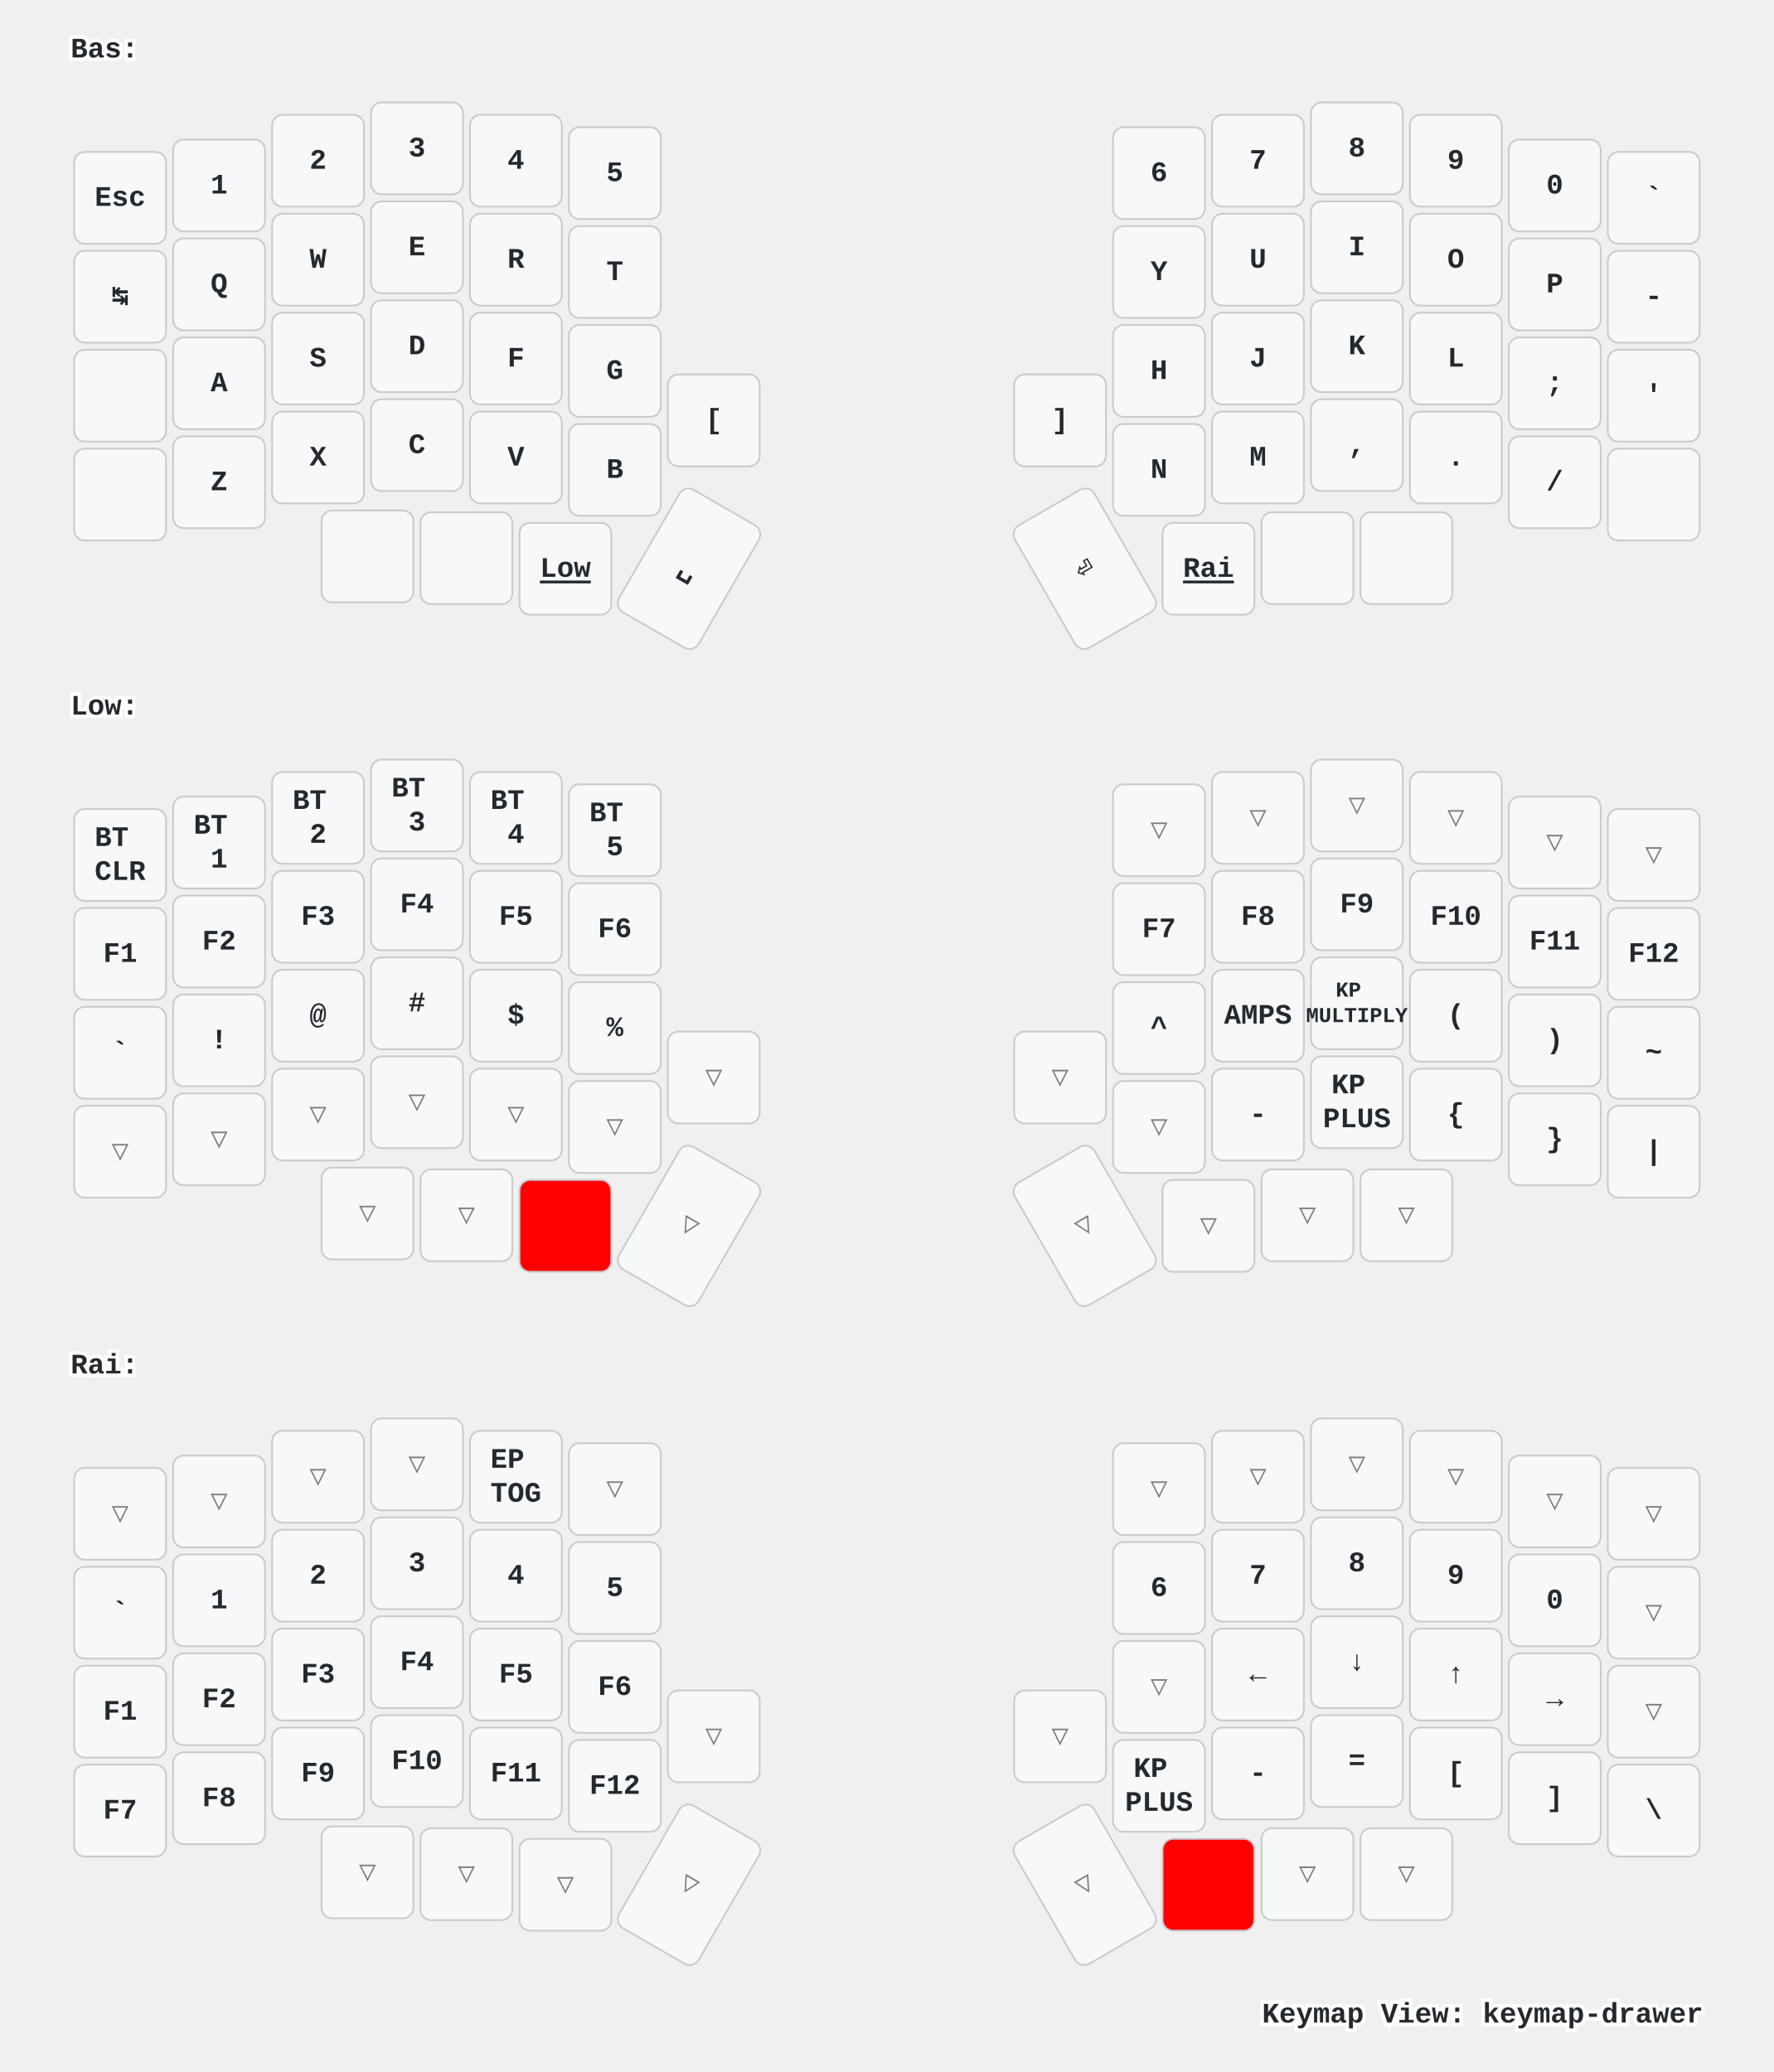
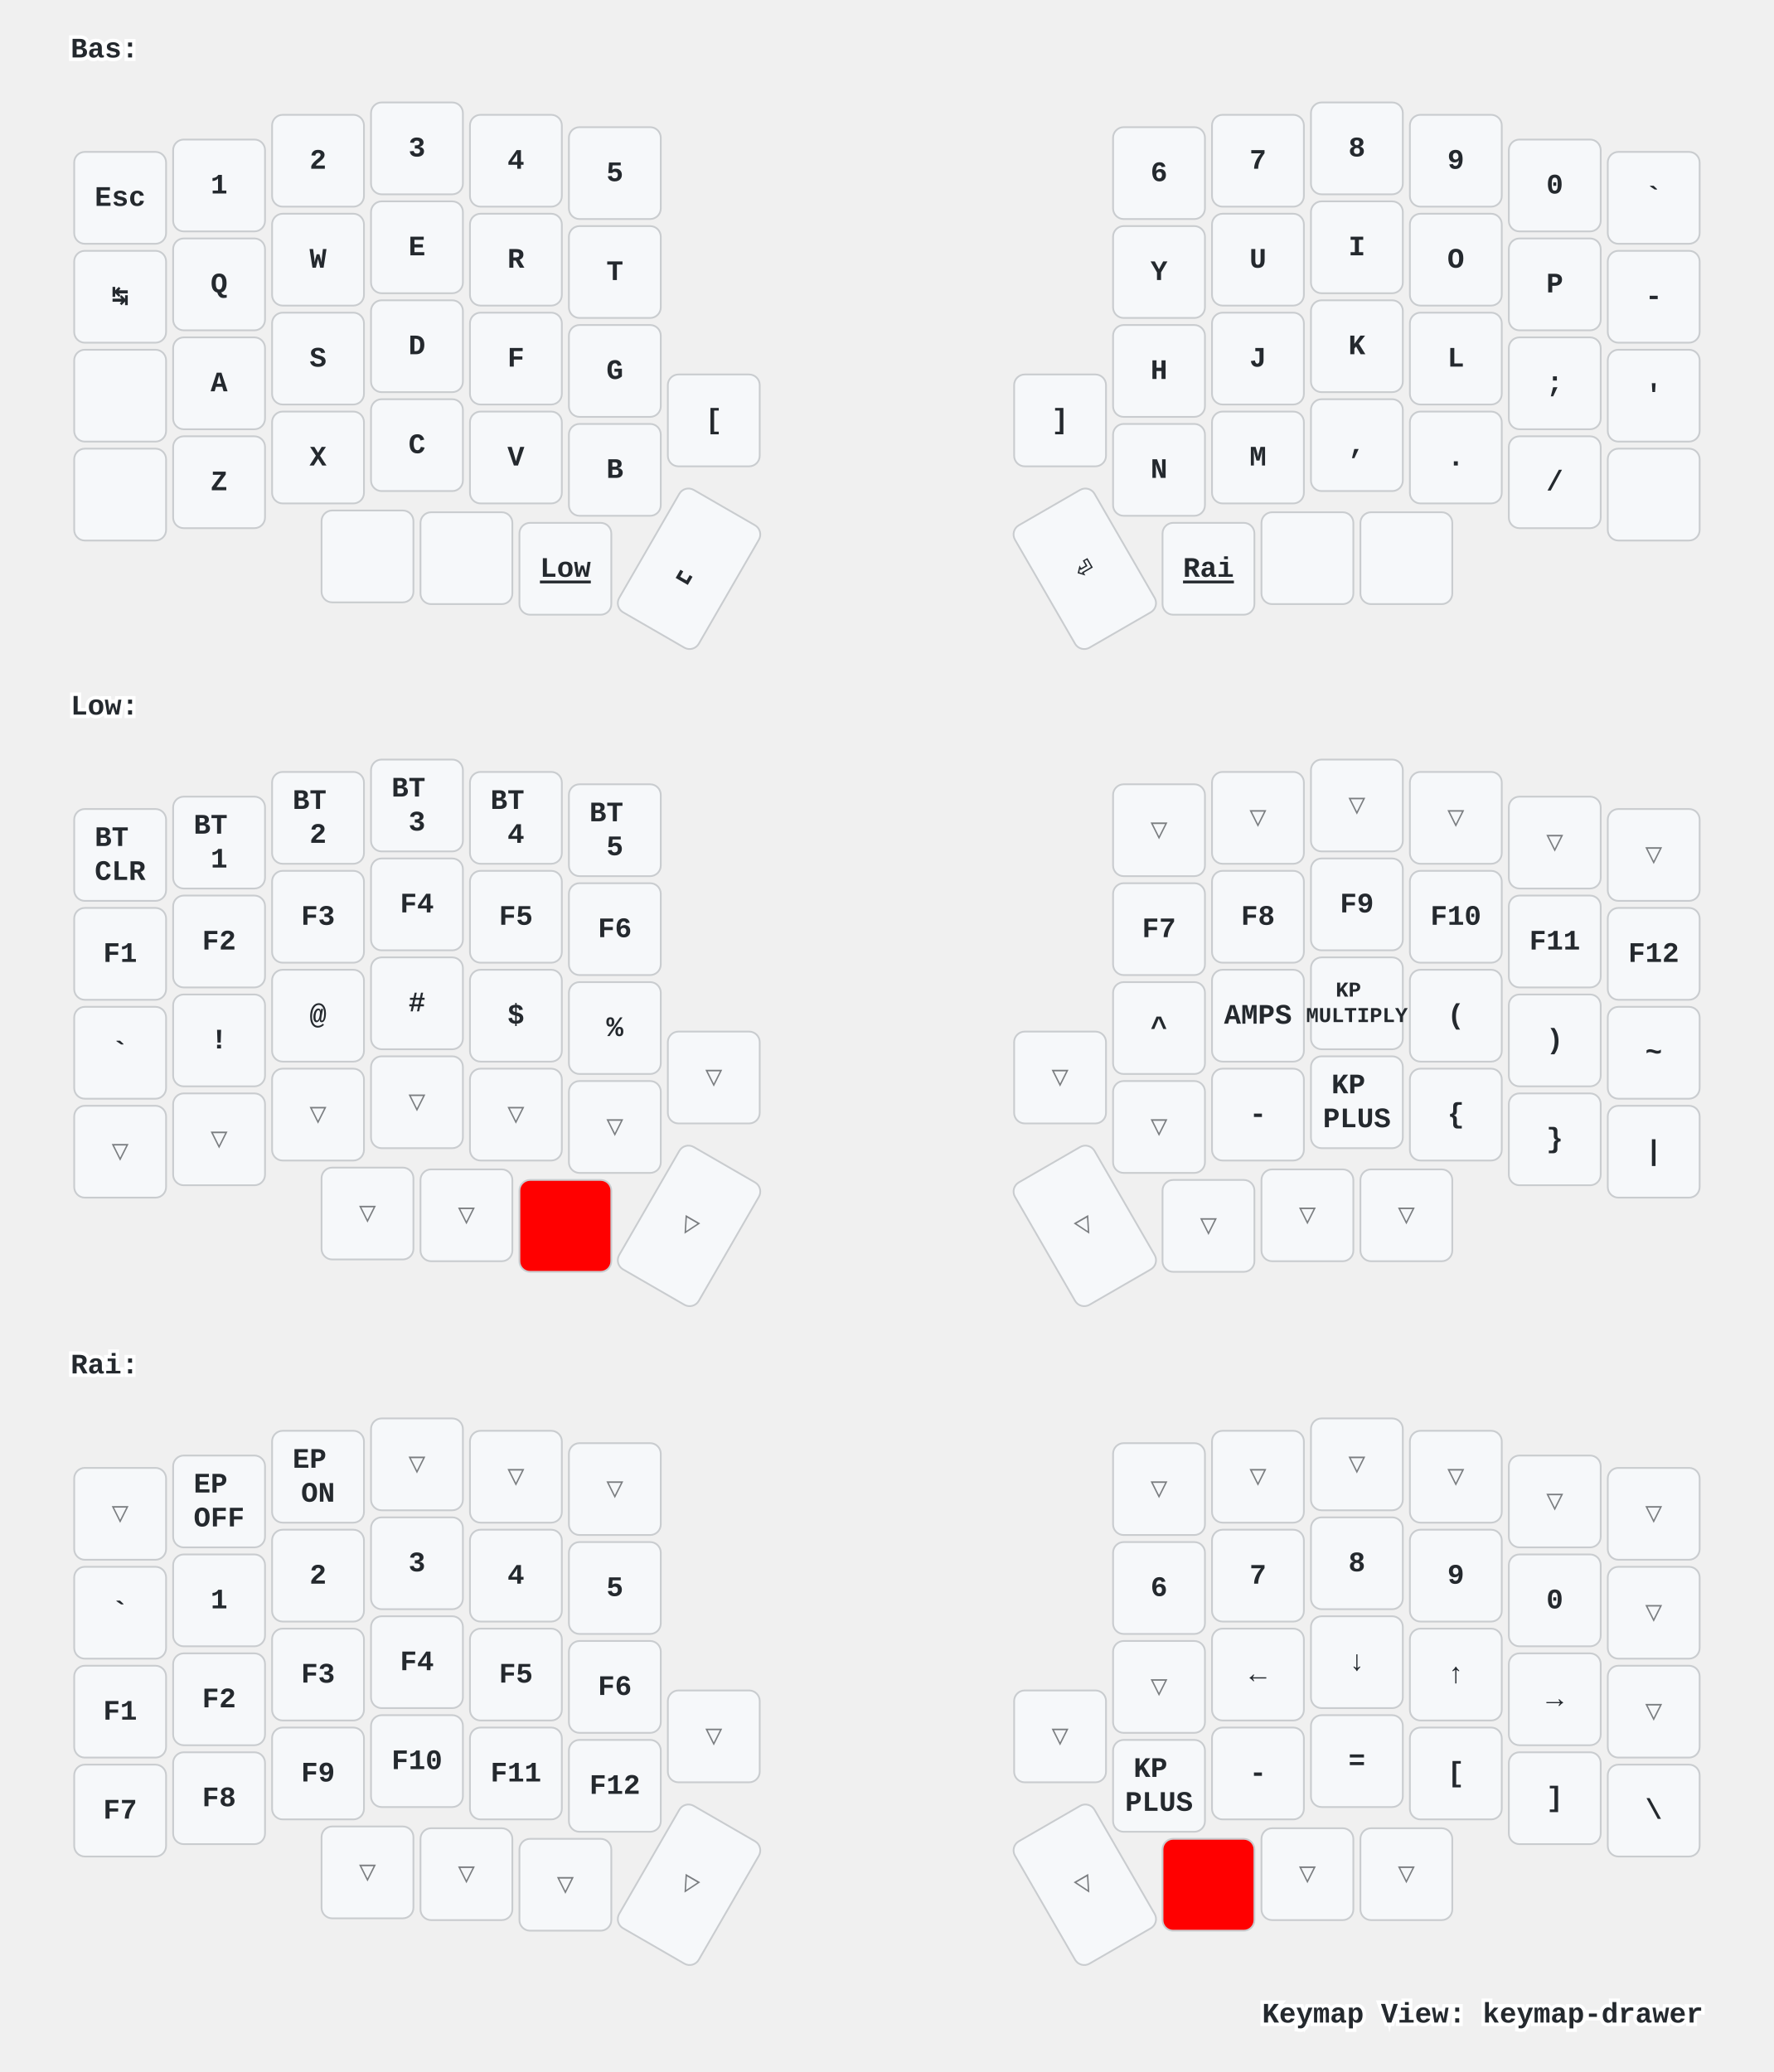
<svg xmlns="http://www.w3.org/2000/svg" xmlns:xlink="http://www.w3.org/1999/xlink" width="1004" height="1173" viewBox="0 0 1004 1173" class="keymap">
  <defs>/* start glyphs */
<svg id="mdi:apple-keyboard-command">
      <svg id="mdi-apple-keyboard-command" viewBox="0 0 24 24">
        <path d="M6,2A4,4 0 0,1 10,6V8H14V6A4,4 0 0,1 18,2A4,4 0 0,1 22,6A4,4 0 0,1 18,10H16V14H18A4,4 0 0,1 22,18A4,4 0 0,1 18,22A4,4 0 0,1 14,18V16H10V18A4,4 0 0,1 6,22A4,4 0 0,1 2,18A4,4 0 0,1 6,14H8V10H6A4,4 0 0,1 2,6A4,4 0 0,1 6,2M16,18A2,2 0 0,0 18,20A2,2 0 0,0 20,18A2,2 0 0,0 18,16H16V18M14,10H10V14H14V10M6,16A2,2 0 0,0 4,18A2,2 0 0,0 6,20A2,2 0 0,0 8,18V16H6M8,6A2,2 0 0,0 6,4A2,2 0 0,0 4,6A2,2 0 0,0 6,8H8V6M18,8A2,2 0 0,0 20,6A2,2 0 0,0 18,4A2,2 0 0,0 16,6V8H18Z" />
      </svg>
    </svg>
    <svg id="mdi:apple-keyboard-control">
      <svg id="mdi-apple-keyboard-control" viewBox="0 0 24 24">
        <path d="M19.78,11.78L18.36,13.19L12,6.83L5.64,13.19L4.22,11.78L12,4L19.78,11.78Z" />
      </svg>
    </svg>
    <svg id="mdi:apple-keyboard-option">
      <svg id="mdi-apple-keyboard-option" viewBox="0 0 24 24">
        <path d="M3,4H9.11L16.15,18H21V20H14.88L7.84,6H3V4M14,4H21V6H14V4Z" />
      </svg>
    </svg>
    <svg id="mdi:apple-keyboard-shift">
      <svg id="mdi-apple-keyboard-shift" viewBox="0 0 24 24">
        <path d="M15,18V12H17.17L12,6.83L6.83,12H9V18H15M12,4L22,14H17V20H7V14H2L12,4Z" />
      </svg>
    </svg>
    <svg id="mdi:backspace-outline">
      <svg id="mdi-backspace-outline" viewBox="0 0 24 24">
        <path d="M19,15.59L17.59,17L14,13.41L10.41,17L9,15.59L12.59,12L9,8.41L10.41,7L14,10.59L17.59,7L19,8.41L15.41,12L19,15.59M22,3A2,2 0 0,1 24,5V19A2,2 0 0,1 22,21H7C6.31,21 5.77,20.64 5.41,20.11L0,12L5.41,3.88C5.77,3.35 6.31,3 7,3H22M22,5H7L2.28,12L7,19H22V5Z" />
      </svg>
    </svg>
  </defs>/* end glyphs */
<style>/* inherit to force styles through use tags */
svg path {
    fill: inherit;
}

/* font and background color specifications */
svg.keymap {
    font-family: SFMono-Regular,Consolas,Liberation Mono,Menlo,monospace;
    font-size: 14px;
    font-kerning: normal;
    text-rendering: optimizeLegibility;
    fill: #24292e;
}

/* default key styling */
rect.key {
    fill: #f6f8fa;
}

rect.key, rect.combo {
    stroke: #c9cccf;
    stroke-width: 1;
}

/* default key side styling, only used is draw_key_sides is set */
rect.side {
    filter: brightness(90%);
}

/* color accent for combo boxes */
rect.combo, rect.combo-separate {
    fill: #cdf;
}

/* color accent for held keys */
rect.held, rect.combo.held {
    fill: #fdd;
}

/* color accent for ghost (optional) keys */
rect.ghost, rect.combo.ghost {
    stroke-dasharray: 4, 4;
    stroke-width: 2;
}

text {
    text-anchor: middle;
    dominant-baseline: middle;
}

/* styling for layer labels */
text.label {
    font-weight: bold;
    text-anchor: start;
    stroke: white;
    stroke-width: 4;
    paint-order: stroke;
}

/* styling for optional footer */
text.footer {
    text-anchor: end;
    dominant-baseline: auto;
    stroke: white;
    stroke-width: 4;
    paint-order: stroke;
}

/* styling for combo tap, and key non-tap label text */
text.combo, text.hold, text.shifted, text.left, text.right, text.tl, text.tr, text.bl, text.br {
    font-size: 11px;
}

text.hold, text.bl, text.br {
    text-anchor: middle;
    dominant-baseline: auto;
}

text.shifted, text.tl, text.tr {
    text-anchor: middle;
    dominant-baseline: hanging;
}

text.left, text.tl, text.bl {
    text-anchor: start;
}

text.right, text.tr, text.br {
    text-anchor: end;
}

text.layer-activator {
    text-decoration: underline;
}

/* styling for hold/shifted label text in combo box */
text.combo.hold, text.combo.shifted, text.combo.left, text.combo.right {
    font-size: 8px;
}

/* lighter symbol for transparent keys */
text.trans {
    fill: #7b7e81;
}

/* styling for combo dendrons */
path.combo {
    stroke-width: 1;
    stroke: gray;
    fill: none;
}

/* Start Tabler Icons Cleanup */
/* cannot use height/width with glyphs */
.icon-tabler &gt; path {
    fill: inherit;
    stroke: inherit;
    stroke-width: 2;
}
/* hide tabler's default box */
.icon-tabler &gt; path[stroke="none"][fill="none"] {
    visibility: hidden;
}
/* End Tabler Icons Cleanup */

/* For default sytles, see https://github.com/caksoylar/keymap-drawer/blob/main/keymap_drawer/config.py#L85 */

svg.keymap {
  font-family: Ubuntu Mono, Inconsolata, Consolas, Liberation Mono, Menlo, monospace;
  font-size: 16px;
  font-weight: bold;
  text-rendering: optimizeLegibility;
}

/* Color accent for held keys
red = #f00
green = #0f0
blue = #00f
yellow = #ff0
cyan = #0ff
magenta = #f0f
white = #fff
black = #000
grey = #888
light grey = #ccc
#ffc
*/
rect.held, rect.combo.held {
    fill: #f00;
}

/* Technique borrowed and extended from https://github.com/englmaxi/zmk-config/blob/master/keymap-drawer/config.yaml */
.sym_sub_text.tap {
  translate: -5px 2px;
  font-size: 20px;
}
.sym_sub_text.shifted {
  translate: 10px 13px;
  font-size: 10px;
  opacity: 1.0;
}
.combo.sym_sub_text.tap {
  translate: -1px 1px;
}
.combo.sym_sub_text.shifted {
  translate: 7px 5px;
  font-size: 10px;
  opacity: 1.0;
}

/* Toggle */
.toggle.shifted {
  translate: -10px 12px;
}

.toggle.hold {
  translate: 13px -23px;
}

/* Variant for tap-dances */
.tap_dance.tap {
  translate: -7px 0px;
  font-size: 12px;
}
.tap_dance.shifted {
  translate: 7px 17px;
  font-size: 12px;
  opacity: 1.0;
}

/* Variant for symbol next to symbol */
.sym_by_sym.tap {
  translate: -6px 0px;
}
.sym_by_sym.shifted {
  translate: 10px 12px;
  opacity: 1.0;
}

.combo.sym_by_sym.tap {
  translate: -35px 0px;
}
.combo.sym_by_sym.shifted {
  translate: 35px 20px;
  opacity: 1.0;
}

.combo.sym_by_sym.hold {
  visibility: hidden;
}

/* hide hold box for combo sym_by_sym */
.combo.sym_by_sym.hold &gt; path[stroke="none"][fill="none"] {
  visibility: hidden;
}
</style>
  <g transform="translate(40, 0)" class="layer-Bas">
    <text x="0" y="28" class="label" id="Bas">Bas:</text>
    <g transform="translate(0, 56)">
      <g transform="translate(28, 56)" class="key keypos-0">
        <rect rx="6" ry="6" x="-26" y="-26" width="52" height="52" class="key" />
        <text x="0" y="0" class="key tap">Esc</text>
      </g>
      <g transform="translate(84, 49)" class="key keypos-1">
        <rect rx="6" ry="6" x="-26" y="-26" width="52" height="52" class="key" />
        <text x="0" y="0" class="key tap">1</text>
      </g>
      <g transform="translate(140, 35)" class="key keypos-2">
        <rect rx="6" ry="6" x="-26" y="-26" width="52" height="52" class="key" />
        <text x="0" y="0" class="key tap">2</text>
      </g>
      <g transform="translate(196, 28)" class="key keypos-3">
        <rect rx="6" ry="6" x="-26" y="-26" width="52" height="52" class="key" />
        <text x="0" y="0" class="key tap">3</text>
      </g>
      <g transform="translate(252, 35)" class="key keypos-4">
        <rect rx="6" ry="6" x="-26" y="-26" width="52" height="52" class="key" />
        <text x="0" y="0" class="key tap">4</text>
      </g>
      <g transform="translate(308, 42)" class="key keypos-5">
        <rect rx="6" ry="6" x="-26" y="-26" width="52" height="52" class="key" />
        <text x="0" y="0" class="key tap">5</text>
      </g>
      <g transform="translate(616, 42)" class="key keypos-6">
        <rect rx="6" ry="6" x="-26" y="-26" width="52" height="52" class="key" />
        <text x="0" y="0" class="key tap">6</text>
      </g>
      <g transform="translate(672, 35)" class="key keypos-7">
        <rect rx="6" ry="6" x="-26" y="-26" width="52" height="52" class="key" />
        <text x="0" y="0" class="key tap">7</text>
      </g>
      <g transform="translate(728, 28)" class="key keypos-8">
        <rect rx="6" ry="6" x="-26" y="-26" width="52" height="52" class="key" />
        <text x="0" y="0" class="key tap">8</text>
      </g>
      <g transform="translate(784, 35)" class="key keypos-9">
        <rect rx="6" ry="6" x="-26" y="-26" width="52" height="52" class="key" />
        <text x="0" y="0" class="key tap">9</text>
      </g>
      <g transform="translate(840, 49)" class="key keypos-10">
        <rect rx="6" ry="6" x="-26" y="-26" width="52" height="52" class="key" />
        <text x="0" y="0" class="key tap">0</text>
      </g>
      <g transform="translate(896, 56)" class="key keypos-11">
        <rect rx="6" ry="6" x="-26" y="-26" width="52" height="52" class="key" />
        <text x="0" y="0" class="key tap">`</text>
      </g>
      <g transform="translate(28, 112)" class="key keypos-12">
        <rect rx="6" ry="6" x="-26" y="-26" width="52" height="52" class="key" />
        <text x="0" y="0" class="key tap">↹</text>
      </g>
      <g transform="translate(84, 105)" class="key keypos-13">
        <rect rx="6" ry="6" x="-26" y="-26" width="52" height="52" class="key" />
        <text x="0" y="0" class="key tap">Q</text>
      </g>
      <g transform="translate(140, 91)" class="key keypos-14">
        <rect rx="6" ry="6" x="-26" y="-26" width="52" height="52" class="key" />
        <text x="0" y="0" class="key tap">W</text>
      </g>
      <g transform="translate(196, 84)" class="key keypos-15">
        <rect rx="6" ry="6" x="-26" y="-26" width="52" height="52" class="key" />
        <text x="0" y="0" class="key tap">E</text>
      </g>
      <g transform="translate(252, 91)" class="key keypos-16">
        <rect rx="6" ry="6" x="-26" y="-26" width="52" height="52" class="key" />
        <text x="0" y="0" class="key tap">R</text>
      </g>
      <g transform="translate(308, 98)" class="key keypos-17">
        <rect rx="6" ry="6" x="-26" y="-26" width="52" height="52" class="key" />
        <text x="0" y="0" class="key tap">T</text>
      </g>
      <g transform="translate(616, 98)" class="key keypos-18">
        <rect rx="6" ry="6" x="-26" y="-26" width="52" height="52" class="key" />
        <text x="0" y="0" class="key tap">Y</text>
      </g>
      <g transform="translate(672, 91)" class="key keypos-19">
        <rect rx="6" ry="6" x="-26" y="-26" width="52" height="52" class="key" />
        <text x="0" y="0" class="key tap">U</text>
      </g>
      <g transform="translate(728, 84)" class="key keypos-20">
        <rect rx="6" ry="6" x="-26" y="-26" width="52" height="52" class="key" />
        <text x="0" y="0" class="key tap">I</text>
      </g>
      <g transform="translate(784, 91)" class="key keypos-21">
        <rect rx="6" ry="6" x="-26" y="-26" width="52" height="52" class="key" />
        <text x="0" y="0" class="key tap">O</text>
      </g>
      <g transform="translate(840, 105)" class="key keypos-22">
        <rect rx="6" ry="6" x="-26" y="-26" width="52" height="52" class="key" />
        <text x="0" y="0" class="key tap">P</text>
      </g>
      <g transform="translate(896, 112)" class="key keypos-23">
        <rect rx="6" ry="6" x="-26" y="-26" width="52" height="52" class="key" />
        <text x="0" y="0" class="key tap">-</text>
      </g>
      <g transform="translate(28, 168)" class="key keypos-24">
        <rect rx="6" ry="6" x="-26" y="-26" width="52" height="52" class="key" />
        <use href="#mdi:apple-keyboard-control" xlink:href="#mdi:apple-keyboard-control" x="-9" y="-9" height="18" width="18.0" class="key tap glyph mdi:apple-keyboard-control" />
      </g>
      <g transform="translate(84, 161)" class="key keypos-25">
        <rect rx="6" ry="6" x="-26" y="-26" width="52" height="52" class="key" />
        <text x="0" y="0" class="key tap">A</text>
      </g>
      <g transform="translate(140, 147)" class="key keypos-26">
        <rect rx="6" ry="6" x="-26" y="-26" width="52" height="52" class="key" />
        <text x="0" y="0" class="key tap">S</text>
      </g>
      <g transform="translate(196, 140)" class="key keypos-27">
        <rect rx="6" ry="6" x="-26" y="-26" width="52" height="52" class="key" />
        <text x="0" y="0" class="key tap">D</text>
      </g>
      <g transform="translate(252, 147)" class="key keypos-28">
        <rect rx="6" ry="6" x="-26" y="-26" width="52" height="52" class="key" />
        <text x="0" y="0" class="key tap">F</text>
      </g>
      <g transform="translate(308, 154)" class="key keypos-29">
        <rect rx="6" ry="6" x="-26" y="-26" width="52" height="52" class="key" />
        <text x="0" y="0" class="key tap">G</text>
      </g>
      <g transform="translate(616, 154)" class="key keypos-30">
        <rect rx="6" ry="6" x="-26" y="-26" width="52" height="52" class="key" />
        <text x="0" y="0" class="key tap">H</text>
      </g>
      <g transform="translate(672, 147)" class="key keypos-31">
        <rect rx="6" ry="6" x="-26" y="-26" width="52" height="52" class="key" />
        <text x="0" y="0" class="key tap">J</text>
      </g>
      <g transform="translate(728, 140)" class="key keypos-32">
        <rect rx="6" ry="6" x="-26" y="-26" width="52" height="52" class="key" />
        <text x="0" y="0" class="key tap">K</text>
      </g>
      <g transform="translate(784, 147)" class="key keypos-33">
        <rect rx="6" ry="6" x="-26" y="-26" width="52" height="52" class="key" />
        <text x="0" y="0" class="key tap">L</text>
      </g>
      <g transform="translate(840, 161)" class="key keypos-34">
        <rect rx="6" ry="6" x="-26" y="-26" width="52" height="52" class="key" />
        <text x="0" y="0" class="key tap">;</text>
      </g>
      <g transform="translate(896, 168)" class="key keypos-35">
        <rect rx="6" ry="6" x="-26" y="-26" width="52" height="52" class="key" />
        <text x="0" y="0" class="key tap">'</text>
      </g>
      <g transform="translate(28, 224)" class="key keypos-36">
        <rect rx="6" ry="6" x="-26" y="-26" width="52" height="52" class="key" />
        <use href="#mdi:apple-keyboard-shift" xlink:href="#mdi:apple-keyboard-shift" x="-9" y="-9" height="18" width="18.0" class="key tap glyph mdi:apple-keyboard-shift" />
      </g>
      <g transform="translate(84, 217)" class="key keypos-37">
        <rect rx="6" ry="6" x="-26" y="-26" width="52" height="52" class="key" />
        <text x="0" y="0" class="key tap">Z</text>
      </g>
      <g transform="translate(140, 203)" class="key keypos-38">
        <rect rx="6" ry="6" x="-26" y="-26" width="52" height="52" class="key" />
        <text x="0" y="0" class="key tap">X</text>
      </g>
      <g transform="translate(196, 196)" class="key keypos-39">
        <rect rx="6" ry="6" x="-26" y="-26" width="52" height="52" class="key" />
        <text x="0" y="0" class="key tap">C</text>
      </g>
      <g transform="translate(252, 203)" class="key keypos-40">
        <rect rx="6" ry="6" x="-26" y="-26" width="52" height="52" class="key" />
        <text x="0" y="0" class="key tap">V</text>
      </g>
      <g transform="translate(308, 210)" class="key keypos-41">
        <rect rx="6" ry="6" x="-26" y="-26" width="52" height="52" class="key" />
        <text x="0" y="0" class="key tap">B</text>
      </g>
      <g transform="translate(364, 182)" class="key keypos-42">
        <rect rx="6" ry="6" x="-26" y="-26" width="52" height="52" class="key" />
        <text x="0" y="0" class="key tap">[</text>
      </g>
      <g transform="translate(560, 182)" class="key keypos-43">
        <rect rx="6" ry="6" x="-26" y="-26" width="52" height="52" class="key" />
        <text x="0" y="0" class="key tap">]</text>
      </g>
      <g transform="translate(616, 210)" class="key keypos-44">
        <rect rx="6" ry="6" x="-26" y="-26" width="52" height="52" class="key" />
        <text x="0" y="0" class="key tap">N</text>
      </g>
      <g transform="translate(672, 203)" class="key keypos-45">
        <rect rx="6" ry="6" x="-26" y="-26" width="52" height="52" class="key" />
        <text x="0" y="0" class="key tap">M</text>
      </g>
      <g transform="translate(728, 196)" class="key keypos-46">
        <rect rx="6" ry="6" x="-26" y="-26" width="52" height="52" class="key" />
        <text x="0" y="0" class="key tap">,</text>
      </g>
      <g transform="translate(784, 203)" class="key keypos-47">
        <rect rx="6" ry="6" x="-26" y="-26" width="52" height="52" class="key" />
        <text x="0" y="0" class="key tap">.</text>
      </g>
      <g transform="translate(840, 217)" class="key keypos-48">
        <rect rx="6" ry="6" x="-26" y="-26" width="52" height="52" class="key" />
        <text x="0" y="0" class="key tap">/</text>
      </g>
      <g transform="translate(896, 224)" class="key keypos-49">
        <rect rx="6" ry="6" x="-26" y="-26" width="52" height="52" class="key" />
        <use href="#mdi:apple-keyboard-shift" xlink:href="#mdi:apple-keyboard-shift" x="-9" y="-9" height="18" width="18.0" class="key tap glyph mdi:apple-keyboard-shift" />
      </g>
      <g transform="translate(168, 259)" class="key keypos-50">
        <rect rx="6" ry="6" x="-26" y="-26" width="52" height="52" class="key" />
        <use href="#mdi:apple-keyboard-option" xlink:href="#mdi:apple-keyboard-option" x="-9" y="-9" height="18" width="18.0" class="key tap glyph mdi:apple-keyboard-option" />
      </g>
      <g transform="translate(224, 260)" class="key keypos-51">
        <rect rx="6" ry="6" x="-26" y="-26" width="52" height="52" class="key" />
        <use href="#mdi:apple-keyboard-command" xlink:href="#mdi:apple-keyboard-command" x="-9" y="-9" height="18" width="18.0" class="key tap glyph mdi:apple-keyboard-command" />
      </g>
      <g transform="translate(280, 266)" class="key keypos-52">
        <rect rx="6" ry="6" x="-26" y="-26" width="52" height="52" class="key" />
        <a href="#Low">
          <text x="0" y="0" class="key tap layer-activator">Low</text>
        </a>
      </g>
      <g transform="translate(350, 266) rotate(30.0)" class="key keypos-53">
        <rect rx="6" ry="6" x="-26" y="-40" width="52" height="80" class="key" />
        <text x="0" y="0" class="key tap">␣</text>
      </g>
      <g transform="translate(574, 266) rotate(-30.0)" class="key keypos-54">
        <rect rx="6" ry="6" x="-26" y="-40" width="52" height="80" class="key" />
        <text x="0" y="0" class="key tap">⏎</text>
      </g>
      <g transform="translate(644, 266)" class="key keypos-55">
        <rect rx="6" ry="6" x="-26" y="-26" width="52" height="52" class="key" />
        <a href="#Rai">
          <text x="0" y="0" class="key tap layer-activator">Rai</text>
        </a>
      </g>
      <g transform="translate(700, 260)" class="key keypos-56">
        <rect rx="6" ry="6" x="-26" y="-26" width="52" height="52" class="key" />
        <use href="#mdi:backspace-outline" xlink:href="#mdi:backspace-outline" x="-9" y="-9" height="18" width="18.0" class="key tap glyph mdi:backspace-outline" />
      </g>
      <g transform="translate(756, 260)" class="key keypos-57">
        <rect rx="6" ry="6" x="-26" y="-26" width="52" height="52" class="key" />
        <use href="#mdi:apple-keyboard-command" xlink:href="#mdi:apple-keyboard-command" x="-9" y="-9" height="18" width="18.0" class="key tap glyph mdi:apple-keyboard-command" />
      </g>
    </g>
  </g>
  <g transform="translate(40, 372)" class="layer-Low">
    <text x="0" y="28" class="label" id="Low">Low:</text>
    <g transform="translate(0, 56)">
      <g transform="translate(28, 56)" class="key keypos-0">
        <rect rx="6" ry="6" x="-26" y="-26" width="52" height="52" class="key" />
        <text x="0" y="0" class="key tap">
          <tspan x="0" dy="-0.6em">BT</tspan>
          <tspan x="0" dy="1.2em">CLR</tspan>
        </text>
      </g>
      <g transform="translate(84, 49)" class="key keypos-1">
        <rect rx="6" ry="6" x="-26" y="-26" width="52" height="52" class="key" />
        <text x="0" y="0" class="key tap">
          <tspan x="0" dy="-0.6em">BT</tspan>
          <tspan x="0" dy="1.2em">1</tspan>
        </text>
      </g>
      <g transform="translate(140, 35)" class="key keypos-2">
        <rect rx="6" ry="6" x="-26" y="-26" width="52" height="52" class="key" />
        <text x="0" y="0" class="key tap">
          <tspan x="0" dy="-0.6em">BT</tspan>
          <tspan x="0" dy="1.2em">2</tspan>
        </text>
      </g>
      <g transform="translate(196, 28)" class="key keypos-3">
        <rect rx="6" ry="6" x="-26" y="-26" width="52" height="52" class="key" />
        <text x="0" y="0" class="key tap">
          <tspan x="0" dy="-0.6em">BT</tspan>
          <tspan x="0" dy="1.2em">3</tspan>
        </text>
      </g>
      <g transform="translate(252, 35)" class="key keypos-4">
        <rect rx="6" ry="6" x="-26" y="-26" width="52" height="52" class="key" />
        <text x="0" y="0" class="key tap">
          <tspan x="0" dy="-0.6em">BT</tspan>
          <tspan x="0" dy="1.2em">4</tspan>
        </text>
      </g>
      <g transform="translate(308, 42)" class="key keypos-5">
        <rect rx="6" ry="6" x="-26" y="-26" width="52" height="52" class="key" />
        <text x="0" y="0" class="key tap">
          <tspan x="0" dy="-0.6em">BT</tspan>
          <tspan x="0" dy="1.2em">5</tspan>
        </text>
      </g>
      <g transform="translate(616, 42)" class="key trans keypos-6">
        <rect rx="6" ry="6" x="-26" y="-26" width="52" height="52" class="key trans" />
        <text x="0" y="0" class="key trans tap">▽</text>
      </g>
      <g transform="translate(672, 35)" class="key trans keypos-7">
        <rect rx="6" ry="6" x="-26" y="-26" width="52" height="52" class="key trans" />
        <text x="0" y="0" class="key trans tap">▽</text>
      </g>
      <g transform="translate(728, 28)" class="key trans keypos-8">
        <rect rx="6" ry="6" x="-26" y="-26" width="52" height="52" class="key trans" />
        <text x="0" y="0" class="key trans tap">▽</text>
      </g>
      <g transform="translate(784, 35)" class="key trans keypos-9">
        <rect rx="6" ry="6" x="-26" y="-26" width="52" height="52" class="key trans" />
        <text x="0" y="0" class="key trans tap">▽</text>
      </g>
      <g transform="translate(840, 49)" class="key trans keypos-10">
        <rect rx="6" ry="6" x="-26" y="-26" width="52" height="52" class="key trans" />
        <text x="0" y="0" class="key trans tap">▽</text>
      </g>
      <g transform="translate(896, 56)" class="key trans keypos-11">
        <rect rx="6" ry="6" x="-26" y="-26" width="52" height="52" class="key trans" />
        <text x="0" y="0" class="key trans tap">▽</text>
      </g>
      <g transform="translate(28, 112)" class="key keypos-12">
        <rect rx="6" ry="6" x="-26" y="-26" width="52" height="52" class="key" />
        <text x="0" y="0" class="key tap">F1</text>
      </g>
      <g transform="translate(84, 105)" class="key keypos-13">
        <rect rx="6" ry="6" x="-26" y="-26" width="52" height="52" class="key" />
        <text x="0" y="0" class="key tap">F2</text>
      </g>
      <g transform="translate(140, 91)" class="key keypos-14">
        <rect rx="6" ry="6" x="-26" y="-26" width="52" height="52" class="key" />
        <text x="0" y="0" class="key tap">F3</text>
      </g>
      <g transform="translate(196, 84)" class="key keypos-15">
        <rect rx="6" ry="6" x="-26" y="-26" width="52" height="52" class="key" />
        <text x="0" y="0" class="key tap">F4</text>
      </g>
      <g transform="translate(252, 91)" class="key keypos-16">
        <rect rx="6" ry="6" x="-26" y="-26" width="52" height="52" class="key" />
        <text x="0" y="0" class="key tap">F5</text>
      </g>
      <g transform="translate(308, 98)" class="key keypos-17">
        <rect rx="6" ry="6" x="-26" y="-26" width="52" height="52" class="key" />
        <text x="0" y="0" class="key tap">F6</text>
      </g>
      <g transform="translate(616, 98)" class="key keypos-18">
        <rect rx="6" ry="6" x="-26" y="-26" width="52" height="52" class="key" />
        <text x="0" y="0" class="key tap">F7</text>
      </g>
      <g transform="translate(672, 91)" class="key keypos-19">
        <rect rx="6" ry="6" x="-26" y="-26" width="52" height="52" class="key" />
        <text x="0" y="0" class="key tap">F8</text>
      </g>
      <g transform="translate(728, 84)" class="key keypos-20">
        <rect rx="6" ry="6" x="-26" y="-26" width="52" height="52" class="key" />
        <text x="0" y="0" class="key tap">F9</text>
      </g>
      <g transform="translate(784, 91)" class="key keypos-21">
        <rect rx="6" ry="6" x="-26" y="-26" width="52" height="52" class="key" />
        <text x="0" y="0" class="key tap">F10</text>
      </g>
      <g transform="translate(840, 105)" class="key keypos-22">
        <rect rx="6" ry="6" x="-26" y="-26" width="52" height="52" class="key" />
        <text x="0" y="0" class="key tap">F11</text>
      </g>
      <g transform="translate(896, 112)" class="key keypos-23">
        <rect rx="6" ry="6" x="-26" y="-26" width="52" height="52" class="key" />
        <text x="0" y="0" class="key tap">F12</text>
      </g>
      <g transform="translate(28, 168)" class="key keypos-24">
        <rect rx="6" ry="6" x="-26" y="-26" width="52" height="52" class="key" />
        <text x="0" y="0" class="key tap">`</text>
      </g>
      <g transform="translate(84, 161)" class="key keypos-25">
        <rect rx="6" ry="6" x="-26" y="-26" width="52" height="52" class="key" />
        <text x="0" y="0" class="key tap">!</text>
      </g>
      <g transform="translate(140, 147)" class="key keypos-26">
        <rect rx="6" ry="6" x="-26" y="-26" width="52" height="52" class="key" />
        <text x="0" y="0" class="key tap">@</text>
      </g>
      <g transform="translate(196, 140)" class="key keypos-27">
        <rect rx="6" ry="6" x="-26" y="-26" width="52" height="52" class="key" />
        <text x="0" y="0" class="key tap">#</text>
      </g>
      <g transform="translate(252, 147)" class="key keypos-28">
        <rect rx="6" ry="6" x="-26" y="-26" width="52" height="52" class="key" />
        <text x="0" y="0" class="key tap">$</text>
      </g>
      <g transform="translate(308, 154)" class="key keypos-29">
        <rect rx="6" ry="6" x="-26" y="-26" width="52" height="52" class="key" />
        <text x="0" y="0" class="key tap">%</text>
      </g>
      <g transform="translate(616, 154)" class="key keypos-30">
        <rect rx="6" ry="6" x="-26" y="-26" width="52" height="52" class="key" />
        <text x="0" y="0" class="key tap">^</text>
      </g>
      <g transform="translate(672, 147)" class="key keypos-31">
        <rect rx="6" ry="6" x="-26" y="-26" width="52" height="52" class="key" />
        <text x="0" y="0" class="key tap">AMPS</text>
      </g>
      <g transform="translate(728, 140)" class="key keypos-32">
        <rect rx="6" ry="6" x="-26" y="-26" width="52" height="52" class="key" />
        <text x="0" y="0" class="key tap">
          <tspan x="0" dy="-0.6em" style="font-size: 75%">KP</tspan>
          <tspan x="0" dy="1.2em" style="font-size: 75%">MULTIPLY</tspan>
        </text>
      </g>
      <g transform="translate(784, 147)" class="key keypos-33">
        <rect rx="6" ry="6" x="-26" y="-26" width="52" height="52" class="key" />
        <text x="0" y="0" class="key tap">(</text>
      </g>
      <g transform="translate(840, 161)" class="key keypos-34">
        <rect rx="6" ry="6" x="-26" y="-26" width="52" height="52" class="key" />
        <text x="0" y="0" class="key tap">)</text>
      </g>
      <g transform="translate(896, 168)" class="key keypos-35">
        <rect rx="6" ry="6" x="-26" y="-26" width="52" height="52" class="key" />
        <text x="0" y="0" class="key tap">~</text>
      </g>
      <g transform="translate(28, 224)" class="key trans keypos-36">
        <rect rx="6" ry="6" x="-26" y="-26" width="52" height="52" class="key trans" />
        <text x="0" y="0" class="key trans tap">▽</text>
      </g>
      <g transform="translate(84, 217)" class="key trans keypos-37">
        <rect rx="6" ry="6" x="-26" y="-26" width="52" height="52" class="key trans" />
        <text x="0" y="0" class="key trans tap">▽</text>
      </g>
      <g transform="translate(140, 203)" class="key trans keypos-38">
        <rect rx="6" ry="6" x="-26" y="-26" width="52" height="52" class="key trans" />
        <text x="0" y="0" class="key trans tap">▽</text>
      </g>
      <g transform="translate(196, 196)" class="key trans keypos-39">
        <rect rx="6" ry="6" x="-26" y="-26" width="52" height="52" class="key trans" />
        <text x="0" y="0" class="key trans tap">▽</text>
      </g>
      <g transform="translate(252, 203)" class="key trans keypos-40">
        <rect rx="6" ry="6" x="-26" y="-26" width="52" height="52" class="key trans" />
        <text x="0" y="0" class="key trans tap">▽</text>
      </g>
      <g transform="translate(308, 210)" class="key trans keypos-41">
        <rect rx="6" ry="6" x="-26" y="-26" width="52" height="52" class="key trans" />
        <text x="0" y="0" class="key trans tap">▽</text>
      </g>
      <g transform="translate(364, 182)" class="key trans keypos-42">
        <rect rx="6" ry="6" x="-26" y="-26" width="52" height="52" class="key trans" />
        <text x="0" y="0" class="key trans tap">▽</text>
      </g>
      <g transform="translate(560, 182)" class="key trans keypos-43">
        <rect rx="6" ry="6" x="-26" y="-26" width="52" height="52" class="key trans" />
        <text x="0" y="0" class="key trans tap">▽</text>
      </g>
      <g transform="translate(616, 210)" class="key trans keypos-44">
        <rect rx="6" ry="6" x="-26" y="-26" width="52" height="52" class="key trans" />
        <text x="0" y="0" class="key trans tap">▽</text>
      </g>
      <g transform="translate(672, 203)" class="key keypos-45">
        <rect rx="6" ry="6" x="-26" y="-26" width="52" height="52" class="key" />
        <text x="0" y="0" class="key tap">-</text>
      </g>
      <g transform="translate(728, 196)" class="key keypos-46">
        <rect rx="6" ry="6" x="-26" y="-26" width="52" height="52" class="key" />
        <text x="0" y="0" class="key tap">
          <tspan x="0" dy="-0.6em">KP</tspan>
          <tspan x="0" dy="1.2em">PLUS</tspan>
        </text>
      </g>
      <g transform="translate(784, 203)" class="key keypos-47">
        <rect rx="6" ry="6" x="-26" y="-26" width="52" height="52" class="key" />
        <text x="0" y="0" class="key tap">{</text>
      </g>
      <g transform="translate(840, 217)" class="key keypos-48">
        <rect rx="6" ry="6" x="-26" y="-26" width="52" height="52" class="key" />
        <text x="0" y="0" class="key tap">}</text>
      </g>
      <g transform="translate(896, 224)" class="key keypos-49">
        <rect rx="6" ry="6" x="-26" y="-26" width="52" height="52" class="key" />
        <text x="0" y="0" class="key tap">|</text>
      </g>
      <g transform="translate(168, 259)" class="key trans keypos-50">
        <rect rx="6" ry="6" x="-26" y="-26" width="52" height="52" class="key trans" />
        <text x="0" y="0" class="key trans tap">▽</text>
      </g>
      <g transform="translate(224, 260)" class="key trans keypos-51">
        <rect rx="6" ry="6" x="-26" y="-26" width="52" height="52" class="key trans" />
        <text x="0" y="0" class="key trans tap">▽</text>
      </g>
      <g transform="translate(280, 266)" class="key held keypos-52">
        <rect rx="6" ry="6" x="-26" y="-26" width="52" height="52" class="key held" />
      </g>
      <g transform="translate(350, 266) rotate(30.0)" class="key trans keypos-53">
        <rect rx="6" ry="6" x="-26" y="-40" width="52" height="80" class="key trans" />
        <text x="0" y="0" class="key trans tap">▽</text>
      </g>
      <g transform="translate(574, 266) rotate(-30.0)" class="key trans keypos-54">
        <rect rx="6" ry="6" x="-26" y="-40" width="52" height="80" class="key trans" />
        <text x="0" y="0" class="key trans tap">▽</text>
      </g>
      <g transform="translate(644, 266)" class="key trans keypos-55">
        <rect rx="6" ry="6" x="-26" y="-26" width="52" height="52" class="key trans" />
        <text x="0" y="0" class="key trans tap">▽</text>
      </g>
      <g transform="translate(700, 260)" class="key trans keypos-56">
        <rect rx="6" ry="6" x="-26" y="-26" width="52" height="52" class="key trans" />
        <text x="0" y="0" class="key trans tap">▽</text>
      </g>
      <g transform="translate(756, 260)" class="key trans keypos-57">
        <rect rx="6" ry="6" x="-26" y="-26" width="52" height="52" class="key trans" />
        <text x="0" y="0" class="key trans tap">▽</text>
      </g>
    </g>
  </g>
  <g transform="translate(40, 745)" class="layer-Rai">
    <text x="0" y="28" class="label" id="Rai">Rai:</text>
    <g transform="translate(0, 56)">
      <g transform="translate(28, 56)" class="key trans keypos-0">
        <rect rx="6" ry="6" x="-26" y="-26" width="52" height="52" class="key trans" />
        <text x="0" y="0" class="key trans tap">▽</text>
      </g>
-       <g transform="translate(84, 49)" class="key trans keypos-1">
-         <rect rx="6" ry="6" x="-26" y="-26" width="52" height="52" class="key trans" />
-         <text x="0" y="0" class="key trans tap">▽</text>
-       </g>
-       <g transform="translate(140, 35)" class="key trans keypos-2">
-         <rect rx="6" ry="6" x="-26" y="-26" width="52" height="52" class="key trans" />
-         <text x="0" y="0" class="key trans tap">▽</text>
+       <g transform="translate(84, 49)" class="key keypos-1">
+         <rect rx="6" ry="6" x="-26" y="-26" width="52" height="52" class="key" />
+         <text x="0" y="0" class="key tap">
+           <tspan x="0" dy="-0.6em">EP</tspan>
+           <tspan x="0" dy="1.2em">OFF</tspan>
+         </text>
+       </g>
+       <g transform="translate(140, 35)" class="key keypos-2">
+         <rect rx="6" ry="6" x="-26" y="-26" width="52" height="52" class="key" />
+         <text x="0" y="0" class="key tap">
+           <tspan x="0" dy="-0.6em">EP</tspan>
+           <tspan x="0" dy="1.2em">ON</tspan>
+         </text>
      </g>
      <g transform="translate(196, 28)" class="key trans keypos-3">
        <rect rx="6" ry="6" x="-26" y="-26" width="52" height="52" class="key trans" />
        <text x="0" y="0" class="key trans tap">▽</text>
      </g>
-       <g transform="translate(252, 35)" class="key keypos-4">
-         <rect rx="6" ry="6" x="-26" y="-26" width="52" height="52" class="key" />
-         <text x="0" y="0" class="key tap">
-           <tspan x="0" dy="-0.6em">EP</tspan>
-           <tspan x="0" dy="1.2em">TOG</tspan>
-         </text>
+       <g transform="translate(252, 35)" class="key trans keypos-4">
+         <rect rx="6" ry="6" x="-26" y="-26" width="52" height="52" class="key trans" />
+         <text x="0" y="0" class="key trans tap">▽</text>
      </g>
      <g transform="translate(308, 42)" class="key trans keypos-5">
        <rect rx="6" ry="6" x="-26" y="-26" width="52" height="52" class="key trans" />
        <text x="0" y="0" class="key trans tap">▽</text>
      </g>
      <g transform="translate(616, 42)" class="key trans keypos-6">
        <rect rx="6" ry="6" x="-26" y="-26" width="52" height="52" class="key trans" />
        <text x="0" y="0" class="key trans tap">▽</text>
      </g>
      <g transform="translate(672, 35)" class="key trans keypos-7">
        <rect rx="6" ry="6" x="-26" y="-26" width="52" height="52" class="key trans" />
        <text x="0" y="0" class="key trans tap">▽</text>
      </g>
      <g transform="translate(728, 28)" class="key trans keypos-8">
        <rect rx="6" ry="6" x="-26" y="-26" width="52" height="52" class="key trans" />
        <text x="0" y="0" class="key trans tap">▽</text>
      </g>
      <g transform="translate(784, 35)" class="key trans keypos-9">
        <rect rx="6" ry="6" x="-26" y="-26" width="52" height="52" class="key trans" />
        <text x="0" y="0" class="key trans tap">▽</text>
      </g>
      <g transform="translate(840, 49)" class="key trans keypos-10">
        <rect rx="6" ry="6" x="-26" y="-26" width="52" height="52" class="key trans" />
        <text x="0" y="0" class="key trans tap">▽</text>
      </g>
      <g transform="translate(896, 56)" class="key trans keypos-11">
        <rect rx="6" ry="6" x="-26" y="-26" width="52" height="52" class="key trans" />
        <text x="0" y="0" class="key trans tap">▽</text>
      </g>
      <g transform="translate(28, 112)" class="key keypos-12">
        <rect rx="6" ry="6" x="-26" y="-26" width="52" height="52" class="key" />
        <text x="0" y="0" class="key tap">`</text>
      </g>
      <g transform="translate(84, 105)" class="key keypos-13">
        <rect rx="6" ry="6" x="-26" y="-26" width="52" height="52" class="key" />
        <text x="0" y="0" class="key tap">1</text>
      </g>
      <g transform="translate(140, 91)" class="key keypos-14">
        <rect rx="6" ry="6" x="-26" y="-26" width="52" height="52" class="key" />
        <text x="0" y="0" class="key tap">2</text>
      </g>
      <g transform="translate(196, 84)" class="key keypos-15">
        <rect rx="6" ry="6" x="-26" y="-26" width="52" height="52" class="key" />
        <text x="0" y="0" class="key tap">3</text>
      </g>
      <g transform="translate(252, 91)" class="key keypos-16">
        <rect rx="6" ry="6" x="-26" y="-26" width="52" height="52" class="key" />
        <text x="0" y="0" class="key tap">4</text>
      </g>
      <g transform="translate(308, 98)" class="key keypos-17">
        <rect rx="6" ry="6" x="-26" y="-26" width="52" height="52" class="key" />
        <text x="0" y="0" class="key tap">5</text>
      </g>
      <g transform="translate(616, 98)" class="key keypos-18">
        <rect rx="6" ry="6" x="-26" y="-26" width="52" height="52" class="key" />
        <text x="0" y="0" class="key tap">6</text>
      </g>
      <g transform="translate(672, 91)" class="key keypos-19">
        <rect rx="6" ry="6" x="-26" y="-26" width="52" height="52" class="key" />
        <text x="0" y="0" class="key tap">7</text>
      </g>
      <g transform="translate(728, 84)" class="key keypos-20">
        <rect rx="6" ry="6" x="-26" y="-26" width="52" height="52" class="key" />
        <text x="0" y="0" class="key tap">8</text>
      </g>
      <g transform="translate(784, 91)" class="key keypos-21">
        <rect rx="6" ry="6" x="-26" y="-26" width="52" height="52" class="key" />
        <text x="0" y="0" class="key tap">9</text>
      </g>
      <g transform="translate(840, 105)" class="key keypos-22">
        <rect rx="6" ry="6" x="-26" y="-26" width="52" height="52" class="key" />
        <text x="0" y="0" class="key tap">0</text>
      </g>
      <g transform="translate(896, 112)" class="key trans keypos-23">
        <rect rx="6" ry="6" x="-26" y="-26" width="52" height="52" class="key trans" />
        <text x="0" y="0" class="key trans tap">▽</text>
      </g>
      <g transform="translate(28, 168)" class="key keypos-24">
        <rect rx="6" ry="6" x="-26" y="-26" width="52" height="52" class="key" />
        <text x="0" y="0" class="key tap">F1</text>
      </g>
      <g transform="translate(84, 161)" class="key keypos-25">
        <rect rx="6" ry="6" x="-26" y="-26" width="52" height="52" class="key" />
        <text x="0" y="0" class="key tap">F2</text>
      </g>
      <g transform="translate(140, 147)" class="key keypos-26">
        <rect rx="6" ry="6" x="-26" y="-26" width="52" height="52" class="key" />
        <text x="0" y="0" class="key tap">F3</text>
      </g>
      <g transform="translate(196, 140)" class="key keypos-27">
        <rect rx="6" ry="6" x="-26" y="-26" width="52" height="52" class="key" />
        <text x="0" y="0" class="key tap">F4</text>
      </g>
      <g transform="translate(252, 147)" class="key keypos-28">
        <rect rx="6" ry="6" x="-26" y="-26" width="52" height="52" class="key" />
        <text x="0" y="0" class="key tap">F5</text>
      </g>
      <g transform="translate(308, 154)" class="key keypos-29">
        <rect rx="6" ry="6" x="-26" y="-26" width="52" height="52" class="key" />
        <text x="0" y="0" class="key tap">F6</text>
      </g>
      <g transform="translate(616, 154)" class="key trans keypos-30">
        <rect rx="6" ry="6" x="-26" y="-26" width="52" height="52" class="key trans" />
        <text x="0" y="0" class="key trans tap">▽</text>
      </g>
      <g transform="translate(672, 147)" class="key keypos-31">
        <rect rx="6" ry="6" x="-26" y="-26" width="52" height="52" class="key" />
        <text x="0" y="0" class="key tap">←</text>
      </g>
      <g transform="translate(728, 140)" class="key keypos-32">
        <rect rx="6" ry="6" x="-26" y="-26" width="52" height="52" class="key" />
        <text x="0" y="0" class="key tap">↓</text>
      </g>
      <g transform="translate(784, 147)" class="key keypos-33">
        <rect rx="6" ry="6" x="-26" y="-26" width="52" height="52" class="key" />
        <text x="0" y="0" class="key tap">↑</text>
      </g>
      <g transform="translate(840, 161)" class="key keypos-34">
        <rect rx="6" ry="6" x="-26" y="-26" width="52" height="52" class="key" />
        <text x="0" y="0" class="key tap">→</text>
      </g>
      <g transform="translate(896, 168)" class="key trans keypos-35">
        <rect rx="6" ry="6" x="-26" y="-26" width="52" height="52" class="key trans" />
        <text x="0" y="0" class="key trans tap">▽</text>
      </g>
      <g transform="translate(28, 224)" class="key keypos-36">
        <rect rx="6" ry="6" x="-26" y="-26" width="52" height="52" class="key" />
        <text x="0" y="0" class="key tap">F7</text>
      </g>
      <g transform="translate(84, 217)" class="key keypos-37">
        <rect rx="6" ry="6" x="-26" y="-26" width="52" height="52" class="key" />
        <text x="0" y="0" class="key tap">F8</text>
      </g>
      <g transform="translate(140, 203)" class="key keypos-38">
        <rect rx="6" ry="6" x="-26" y="-26" width="52" height="52" class="key" />
        <text x="0" y="0" class="key tap">F9</text>
      </g>
      <g transform="translate(196, 196)" class="key keypos-39">
        <rect rx="6" ry="6" x="-26" y="-26" width="52" height="52" class="key" />
        <text x="0" y="0" class="key tap">F10</text>
      </g>
      <g transform="translate(252, 203)" class="key keypos-40">
        <rect rx="6" ry="6" x="-26" y="-26" width="52" height="52" class="key" />
        <text x="0" y="0" class="key tap">F11</text>
      </g>
      <g transform="translate(308, 210)" class="key keypos-41">
        <rect rx="6" ry="6" x="-26" y="-26" width="52" height="52" class="key" />
        <text x="0" y="0" class="key tap">F12</text>
      </g>
      <g transform="translate(364, 182)" class="key trans keypos-42">
        <rect rx="6" ry="6" x="-26" y="-26" width="52" height="52" class="key trans" />
        <text x="0" y="0" class="key trans tap">▽</text>
      </g>
      <g transform="translate(560, 182)" class="key trans keypos-43">
        <rect rx="6" ry="6" x="-26" y="-26" width="52" height="52" class="key trans" />
        <text x="0" y="0" class="key trans tap">▽</text>
      </g>
      <g transform="translate(616, 210)" class="key keypos-44">
        <rect rx="6" ry="6" x="-26" y="-26" width="52" height="52" class="key" />
        <text x="0" y="0" class="key tap">
          <tspan x="0" dy="-0.6em">KP</tspan>
          <tspan x="0" dy="1.2em">PLUS</tspan>
        </text>
      </g>
      <g transform="translate(672, 203)" class="key keypos-45">
        <rect rx="6" ry="6" x="-26" y="-26" width="52" height="52" class="key" />
        <text x="0" y="0" class="key tap">-</text>
      </g>
      <g transform="translate(728, 196)" class="key keypos-46">
        <rect rx="6" ry="6" x="-26" y="-26" width="52" height="52" class="key" />
        <text x="0" y="0" class="key tap">=</text>
      </g>
      <g transform="translate(784, 203)" class="key keypos-47">
        <rect rx="6" ry="6" x="-26" y="-26" width="52" height="52" class="key" />
        <text x="0" y="0" class="key tap">[</text>
      </g>
      <g transform="translate(840, 217)" class="key keypos-48">
        <rect rx="6" ry="6" x="-26" y="-26" width="52" height="52" class="key" />
        <text x="0" y="0" class="key tap">]</text>
      </g>
      <g transform="translate(896, 224)" class="key keypos-49">
        <rect rx="6" ry="6" x="-26" y="-26" width="52" height="52" class="key" />
        <text x="0" y="0" class="key tap">\</text>
      </g>
      <g transform="translate(168, 259)" class="key trans keypos-50">
        <rect rx="6" ry="6" x="-26" y="-26" width="52" height="52" class="key trans" />
        <text x="0" y="0" class="key trans tap">▽</text>
      </g>
      <g transform="translate(224, 260)" class="key trans keypos-51">
        <rect rx="6" ry="6" x="-26" y="-26" width="52" height="52" class="key trans" />
        <text x="0" y="0" class="key trans tap">▽</text>
      </g>
      <g transform="translate(280, 266)" class="key trans keypos-52">
        <rect rx="6" ry="6" x="-26" y="-26" width="52" height="52" class="key trans" />
        <text x="0" y="0" class="key trans tap">▽</text>
      </g>
      <g transform="translate(350, 266) rotate(30.0)" class="key trans keypos-53">
        <rect rx="6" ry="6" x="-26" y="-40" width="52" height="80" class="key trans" />
        <text x="0" y="0" class="key trans tap">▽</text>
      </g>
      <g transform="translate(574, 266) rotate(-30.0)" class="key trans keypos-54">
        <rect rx="6" ry="6" x="-26" y="-40" width="52" height="80" class="key trans" />
        <text x="0" y="0" class="key trans tap">▽</text>
      </g>
      <g transform="translate(644, 266)" class="key held keypos-55">
        <rect rx="6" ry="6" x="-26" y="-26" width="52" height="52" class="key held" />
      </g>
      <g transform="translate(700, 260)" class="key trans keypos-56">
        <rect rx="6" ry="6" x="-26" y="-26" width="52" height="52" class="key trans" />
        <text x="0" y="0" class="key trans tap">▽</text>
      </g>
      <g transform="translate(756, 260)" class="key trans keypos-57">
        <rect rx="6" ry="6" x="-26" y="-26" width="52" height="52" class="key trans" />
        <text x="0" y="0" class="key trans tap">▽</text>
      </g>
    </g>
  </g>
  <text x="964.0" y="1145.0" class="footer">Keymap View: <a href="https://github.com/caksoylar/keymap-drawer">keymap-drawer</a>
  </text>
</svg>
